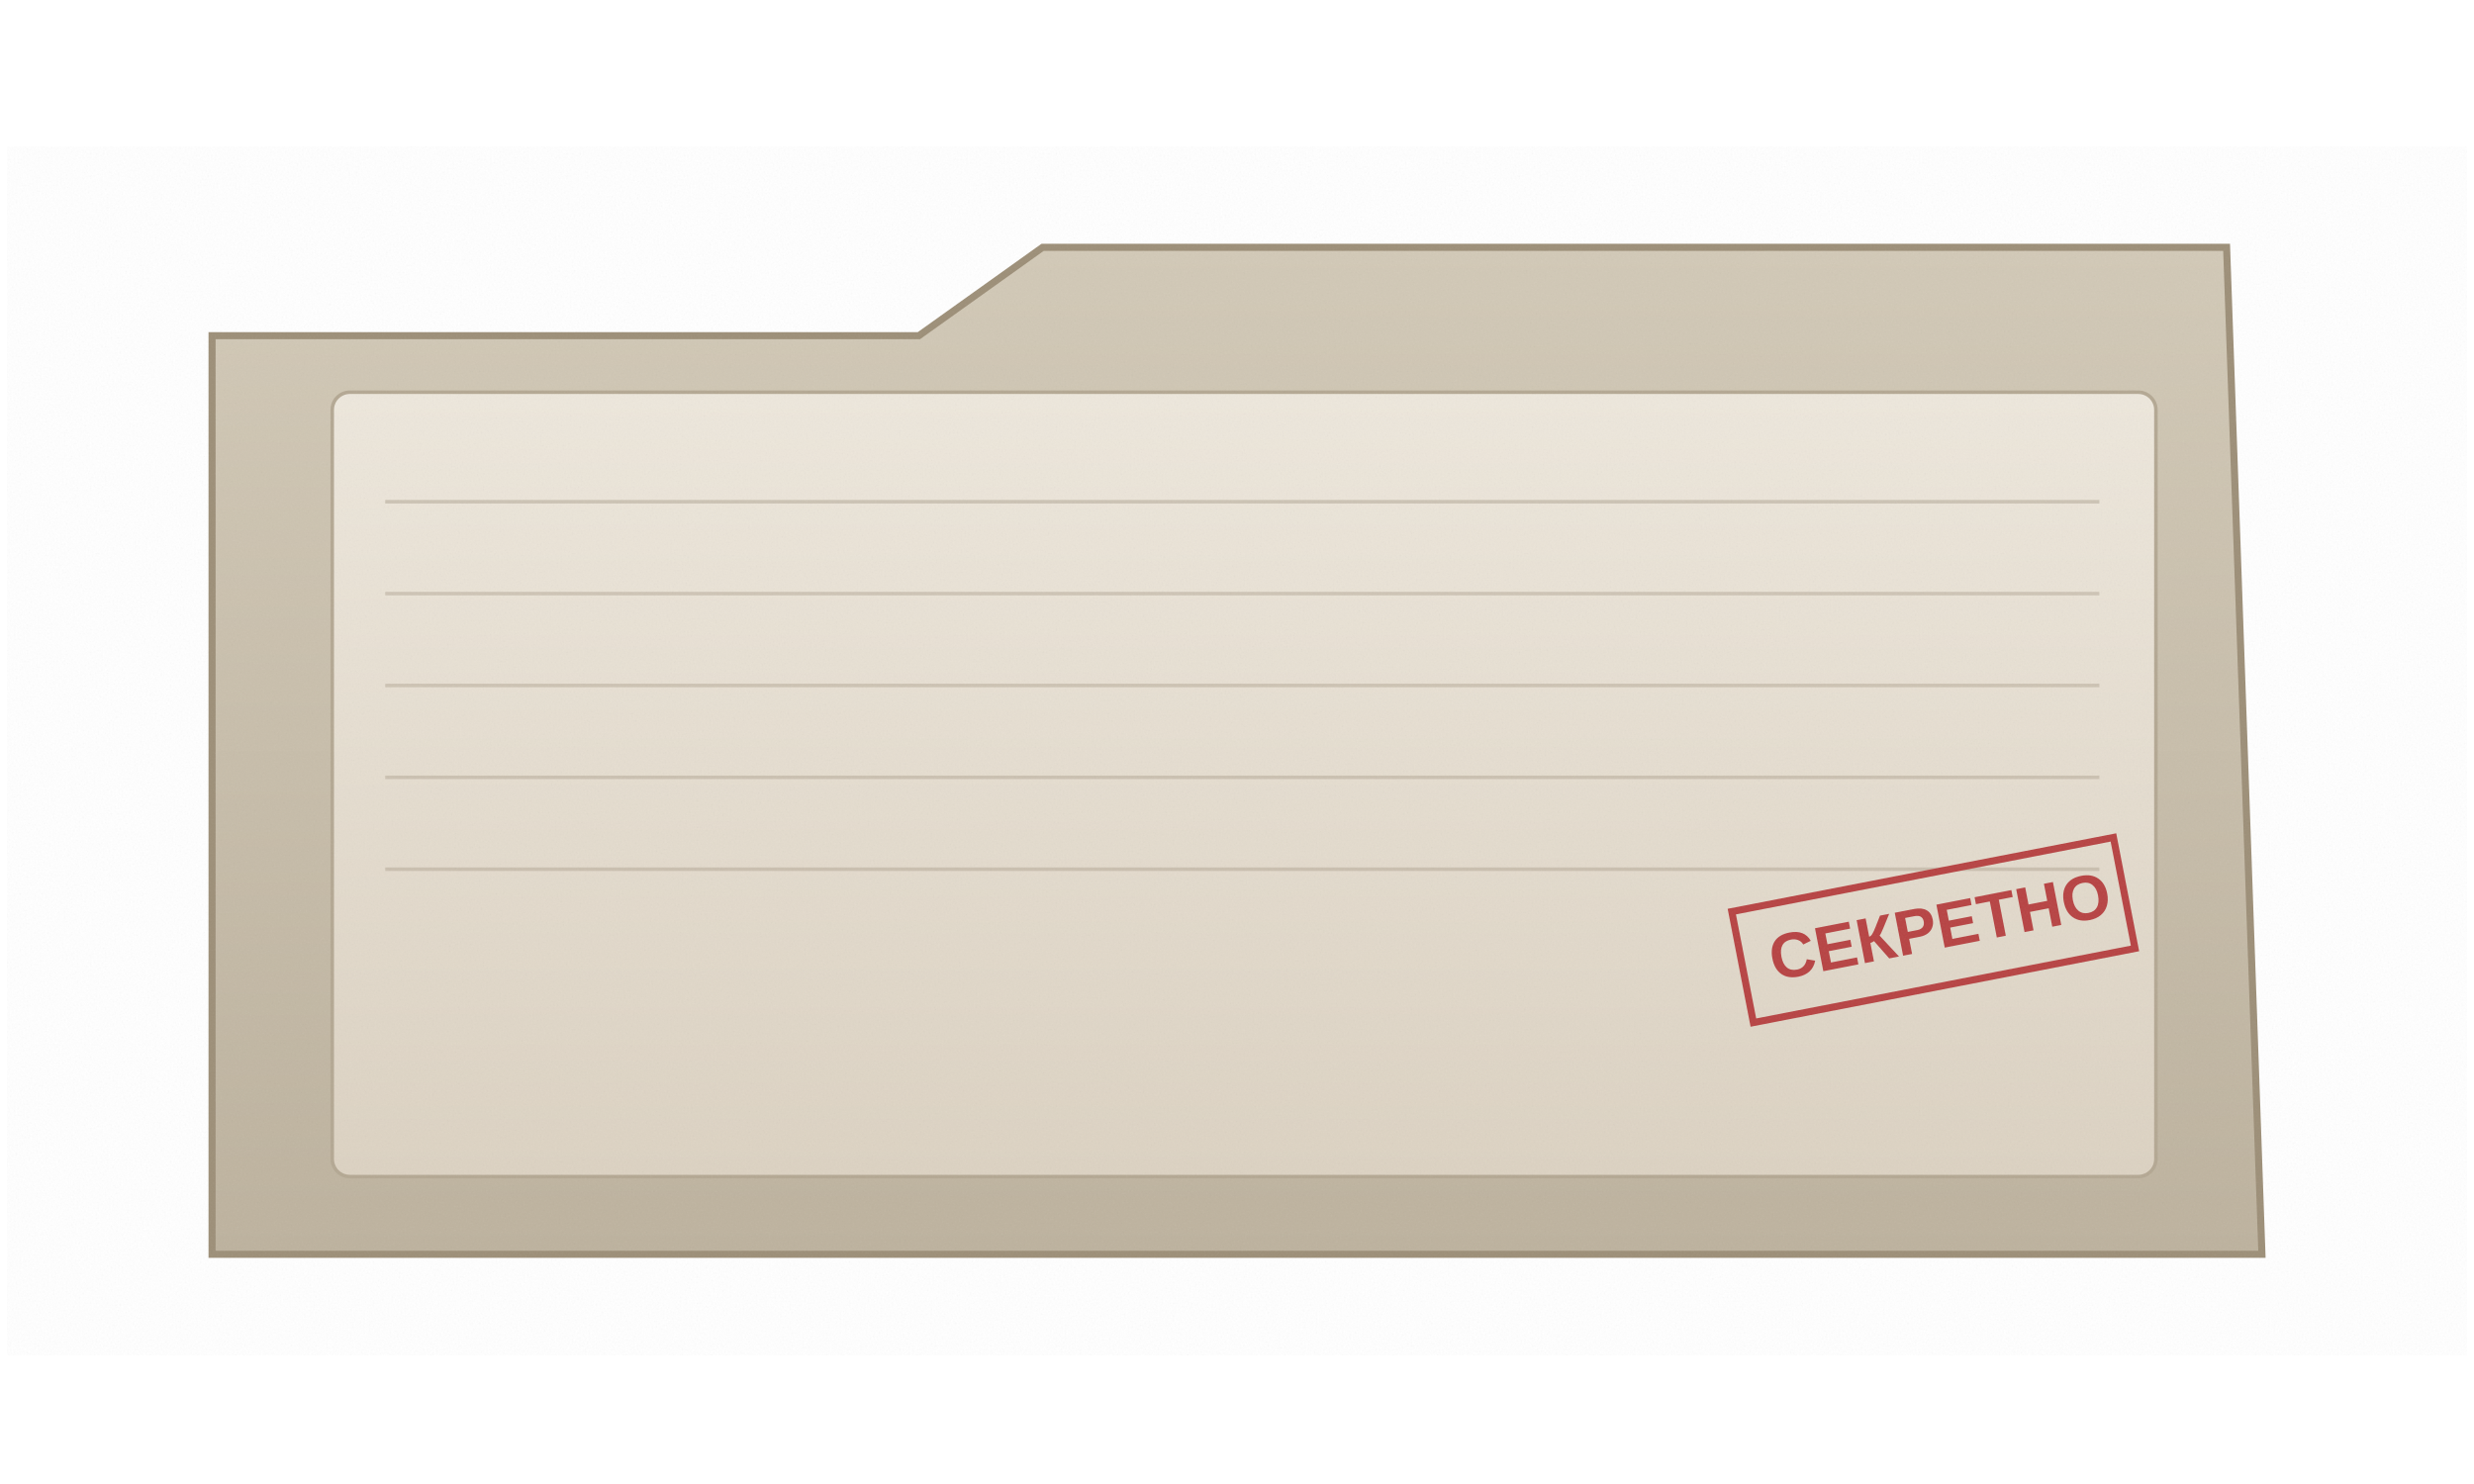
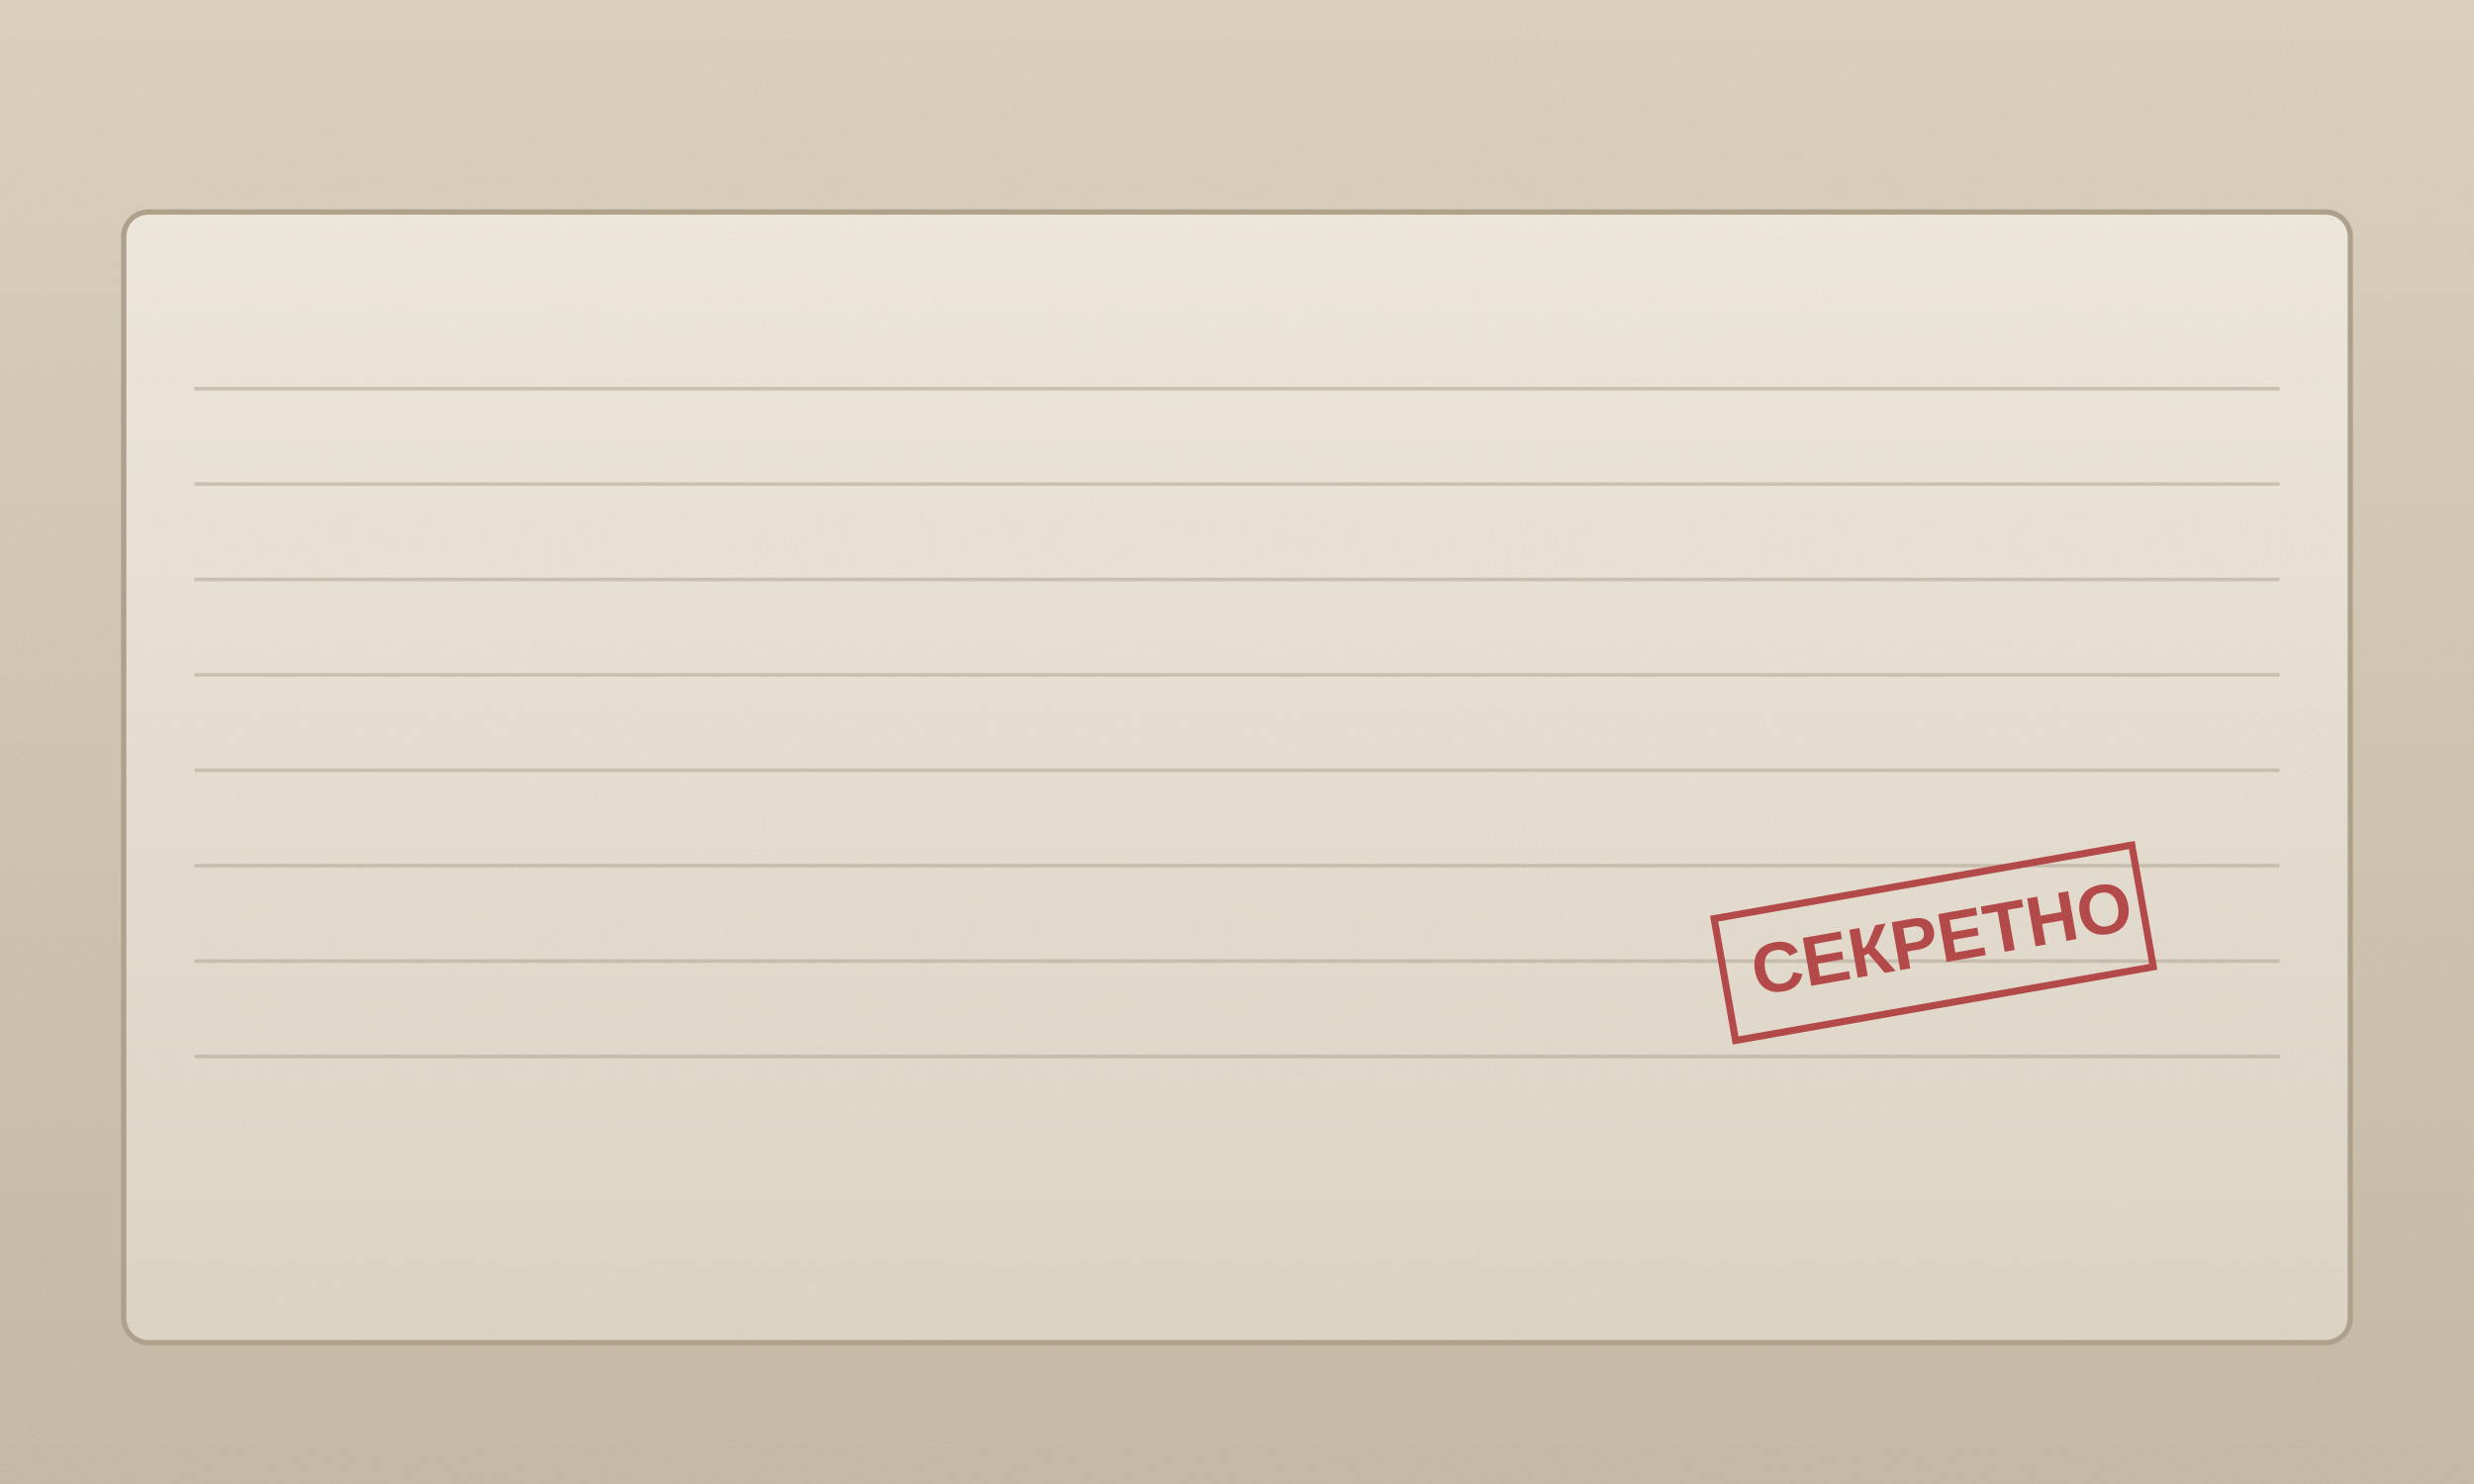
<svg xmlns="http://www.w3.org/2000/svg" viewBox="0 0 1400 840">
  <defs>
    <linearGradient id="folder" x1="0" y1="0" x2="0" y2="1">
-       <stop offset="0" stop-color="#d2c9b7" />
-       <stop offset="1" stop-color="#bdb29e" />
+       <stop offset="0" stop-color="#dbd0bd" />
+       <stop offset="1" stop-color="#c5b9a4" />
    </linearGradient>
-     <linearGradient id="inner" x1="0" y1="0" x2="0" y2="1">
-       <stop offset="0" stop-color="#ede7dc" />
-       <stop offset="1" stop-color="#dcd2c2" />
+     <linearGradient id="paper" x1="0" y1="0" x2="0" y2="1">
+       <stop offset="0" stop-color="#eee8dc" />
+       <stop offset="1" stop-color="#ddd4c4" />
    </linearGradient>
    <filter id="grain">
-       <feTurbulence type="fractalNoise" baseFrequency="0.95" numOctaves="2" seed="5" />
+       <feTurbulence type="fractalNoise" baseFrequency="0.9" numOctaves="2" seed="14" />
      <feColorMatrix type="saturate" values="0" />
      <feComponentTransfer>
-         <feFuncA type="table" tableValues="0 0.07" />
+         <feFuncA type="table" tableValues="0 0.09" />
      </feComponentTransfer>
    </filter>
  </defs>
-   <path d="M120 190 L520 190 L590 140 L1260 140 L1280 710 L120 710 Z" fill="url(#folder)" stroke="#9d8f78" stroke-width="4" />
-   <rect x="188" y="222" width="1032" height="444" rx="10" fill="url(#inner)" stroke="#b4a893" stroke-width="2" />
-   <line x1="218" y1="284" x2="1188" y2="284" stroke="#9d907d" stroke-width="2" opacity="0.4" />
-   <line x1="218" y1="336" x2="1188" y2="336" stroke="#9d907d" stroke-width="2" opacity="0.36" />
-   <line x1="218" y1="388" x2="1188" y2="388" stroke="#9d907d" stroke-width="2" opacity="0.36" />
-   <line x1="218" y1="440" x2="1188" y2="440" stroke="#9d907d" stroke-width="2" opacity="0.36" />
-   <line x1="218" y1="492" x2="1188" y2="492" stroke="#9d907d" stroke-width="2" opacity="0.36" />
-   <g transform="translate(980 516) rotate(-11)">
-     <rect x="0" y="0" width="220" height="64" fill="none" stroke="#b74343" stroke-width="4" />
-     <text x="16" y="43" font-size="36" font-family="Arial" fill="#b74343" font-weight="700">СЕКРЕТНО</text>
+   <rect width="1400" height="840" fill="url(#folder)" />
+   <rect x="70" y="120" width="1260" height="640" rx="14" fill="url(#paper)" stroke="#aea08a" stroke-width="3" />
+   <line x1="110" y1="220" x2="1290" y2="220" stroke="#9f927e" stroke-width="2" opacity="0.45" />
+   <line x1="110" y1="274" x2="1290" y2="274" stroke="#9f927e" stroke-width="2" opacity="0.42" />
+   <line x1="110" y1="328" x2="1290" y2="328" stroke="#9f927e" stroke-width="2" opacity="0.42" />
+   <line x1="110" y1="382" x2="1290" y2="382" stroke="#9f927e" stroke-width="2" opacity="0.42" />
+   <line x1="110" y1="436" x2="1290" y2="436" stroke="#9f927e" stroke-width="2" opacity="0.42" />
+   <line x1="110" y1="490" x2="1290" y2="490" stroke="#9f927e" stroke-width="2" opacity="0.42" />
+   <line x1="110" y1="544" x2="1290" y2="544" stroke="#9f927e" stroke-width="2" opacity="0.42" />
+   <line x1="110" y1="598" x2="1290" y2="598" stroke="#9f927e" stroke-width="2" opacity="0.42" />
+   <g transform="translate(970 520) rotate(-10)">
+     <rect x="0" y="0" width="240" height="70" fill="none" stroke="#b34444" stroke-width="4" />
+     <text x="16" y="47" font-size="40" font-family="Arial" fill="#b34444" font-weight="700">СЕКРЕТНО</text>
  </g>
-   <rect x="120" y="140" width="1160" height="570" filter="url(#grain)" />
+   <rect width="1400" height="840" filter="url(#grain)" />
</svg>
